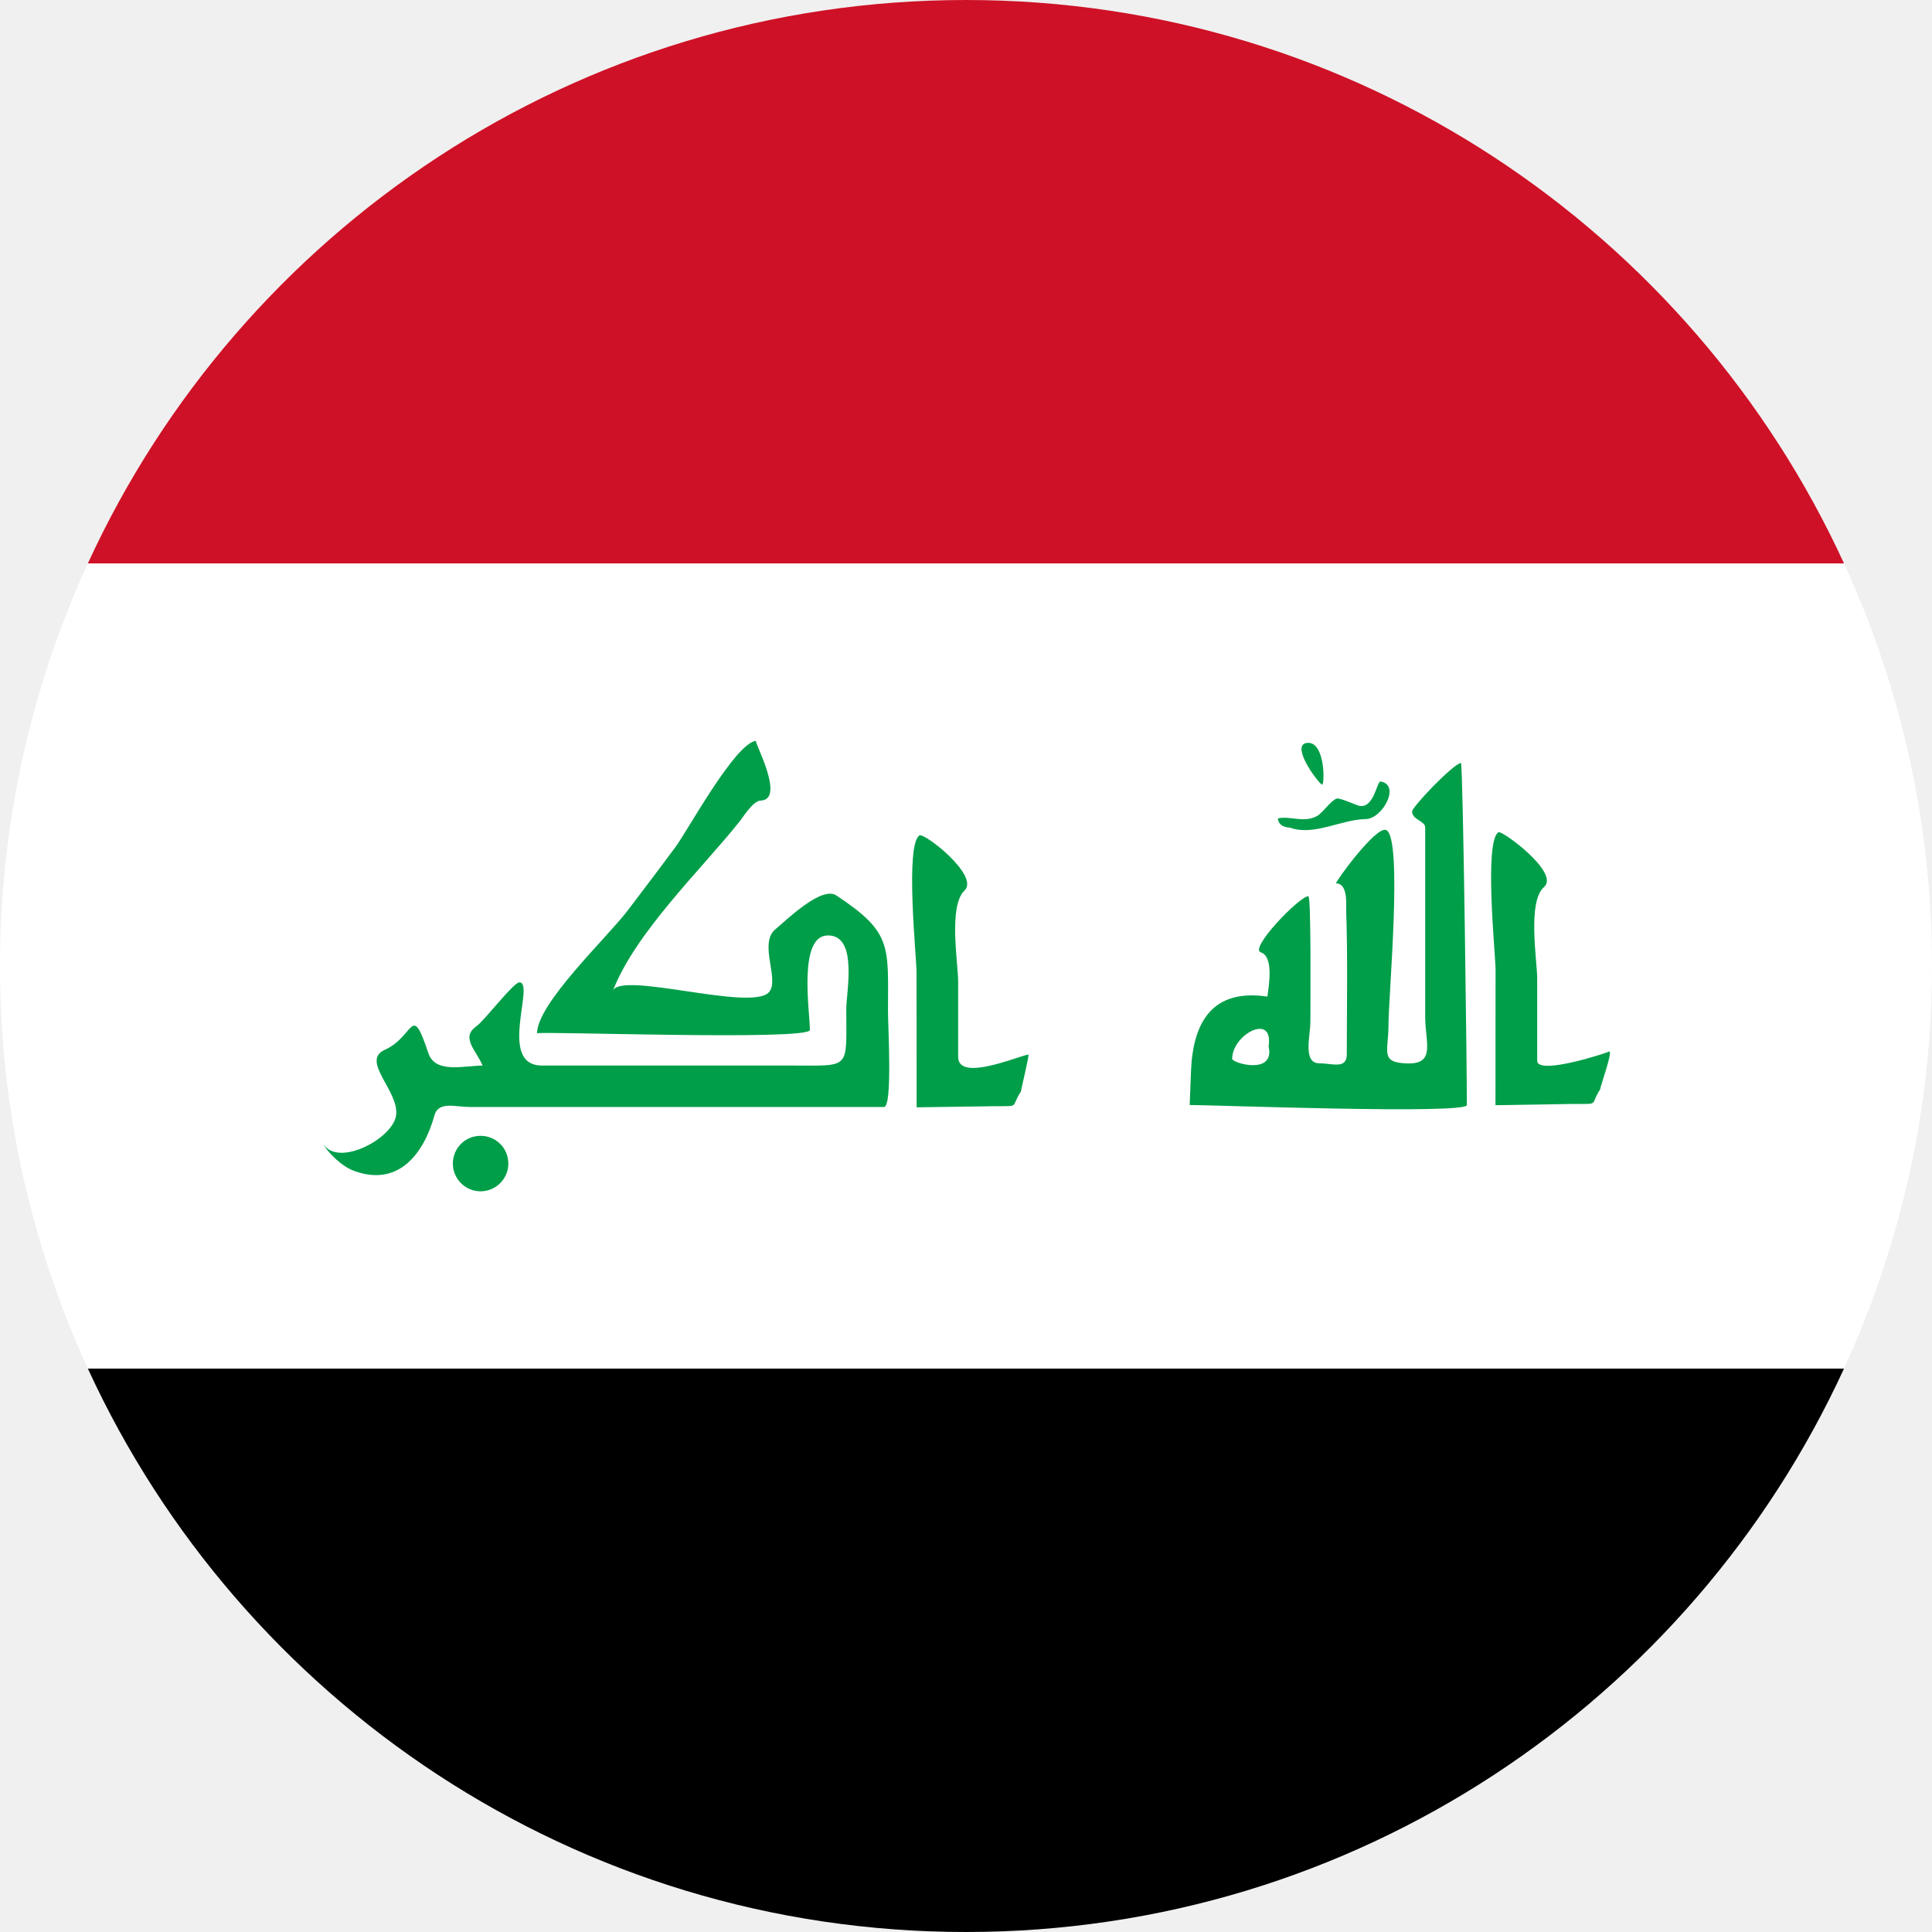
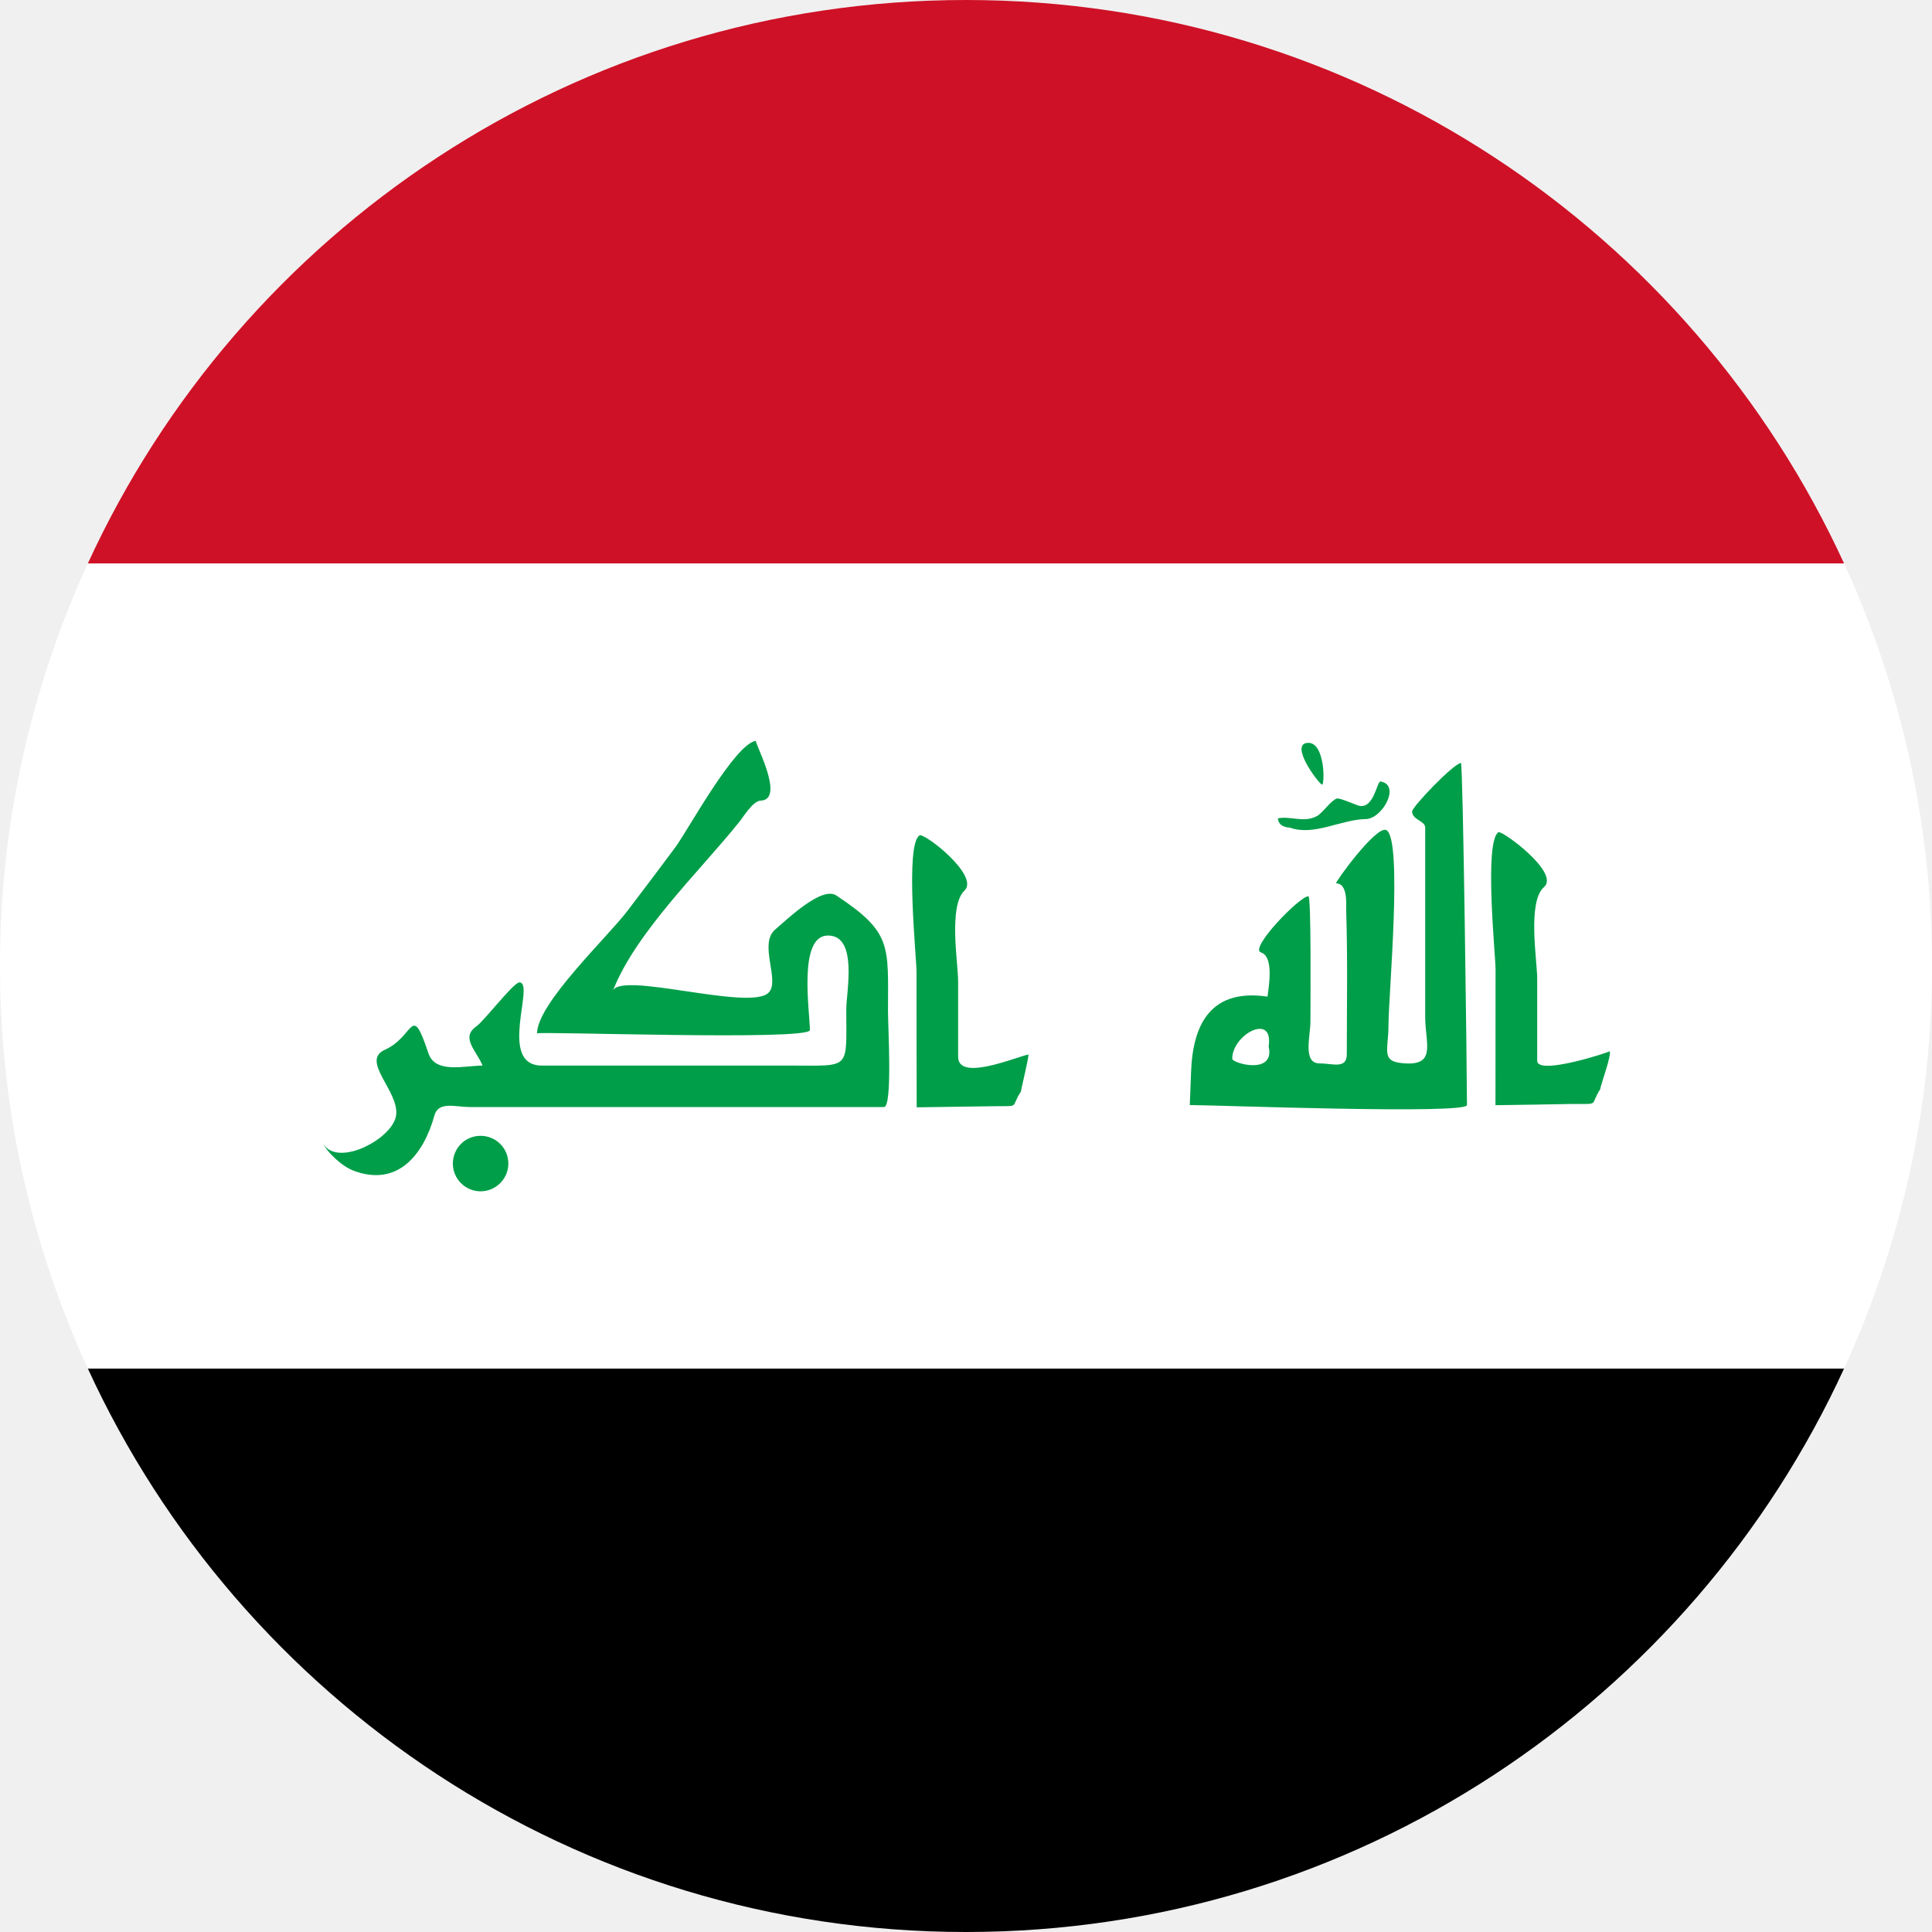
- <svg xmlns="http://www.w3.org/2000/svg" version="1.0" id="Layer_1" x="0px" y="0px" width="40px" height="40px" viewBox="-8 -8 40 40" enable-background="new -8 -8 40 40" xml:space="preserve">
+ <svg xmlns="http://www.w3.org/2000/svg" version="1.0" id="Layer_1" x="0px" y="0px" width="40px" height="40px" viewBox="0 0 40 40" enable-background="new 0 0 40 40" xml:space="preserve">
  <g>
    <g>
      <g>
-         <path d="M12,32c8.068,0,15.018-4.785,18.179-11.667H-6.182C-3.022,27.215,3.93,32,12,32z" />
-         <path fill="#CE1126" d="M12-8C3.93-8-3.022-3.218-6.182,3.667h36.361C27.018-3.218,20.068-8,12-8z" />
-         <path fill="#FFFFFF" d="M-8,12c0,2.977,0.655,5.794,1.818,8.333h36.361C31.343,17.794,32,14.976,32,12     c0-2.975-0.657-5.797-1.821-8.333H-6.182C-7.345,6.202-8,9.023-8,12z" />
+         <path d="M20,40c8.068,0,15.018-4.785,18.18-11.667H1.818C4.978,35.215,11.93,40,20,40z" />
+         <path fill="#CE1126" d="M20,0C11.93,0,4.978,4.782,1.818,11.667H38.18C35.018,4.782,28.068,0,20,0z" />
+         <path fill="#FFFFFF" d="M0,20c0,2.977,0.655,5.794,1.818,8.333H38.18C39.343,25.794,40,22.977,40,20     c0-2.975-0.657-5.797-1.82-8.333H1.818C0.655,14.202,0,17.023,0,20z" />
      </g>
      <g>
        <g>
          <g>
-             <path fill="#009E49" d="M22.247,7.795c-0.172,0.03-1.011,0.912-1.011,1.005c0,0.176,0.271,0.193,0.271,0.333       c0,0.229,0,0.454,0,0.684c0,1.075,0,2.155,0,3.231c0,0.537,0.225,0.99-0.379,0.969c-0.561-0.02-0.381-0.239-0.381-0.796       c0-0.608,0.299-3.844-0.043-4.034c-0.205-0.113-1.082,1.102-1.041,1.102c0.244,0,0.208,0.436,0.208,0.558       c0.034,0.993,0.013,1.99,0.013,2.982c0,0.314-0.301,0.186-0.566,0.186c-0.352,0-0.188-0.566-0.188-0.865       c0-0.353,0.018-2.595-0.042-2.595c-0.183,0-1.23,1.084-0.985,1.162c0.273,0.086,0.166,0.697,0.137,0.916       c-1.147-0.168-1.544,0.536-1.582,1.555c-0.01,0.231-0.016,0.461-0.027,0.69c0.513,0,5.739,0.198,5.739,0       C22.371,14.168,22.291,7.785,22.247,7.795z M17.511,13.921c0-0.505,0.863-0.964,0.754-0.258       C18.404,14.269,17.511,14.012,17.511,13.921z" />
-             <path fill="#009E49" d="M22.964,12.072c0-0.295-0.244-2.648,0.06-2.842c0.067-0.046,1.284,0.84,0.942,1.137       c-0.348,0.304-0.14,1.525-0.14,1.894c0,0.567,0,1.134,0,1.701c0,0.316,1.511-0.184,1.497-0.196       c0.056,0.054-0.184,0.699-0.193,0.787c-0.223,0.342,0.007,0.3-0.566,0.303c-0.535,0.01-1.069,0.017-1.602,0.026       C22.964,13.943,22.964,13.009,22.964,12.072z" />
-             <path fill="#009E49" d="M18.712,9.137c-0.162-0.011-0.245-0.076-0.255-0.194C18.733,8.89,18.982,9.04,19.259,8.9       c0.114-0.057,0.298-0.329,0.417-0.367c0.059-0.02,0.413,0.14,0.466,0.151c0.309,0.059,0.364-0.516,0.442-0.504       c0.423,0.071,0.036,0.773-0.306,0.778C19.769,8.965,19.205,9.313,18.712,9.137z" />
-             <path fill="#009E49" d="M19.368,8.245c-0.112-0.077-0.647-0.815-0.314-0.863C19.446,7.325,19.43,8.287,19.368,8.245z" />
+             <path fill="#009E49" d="M30.247,15.795c-0.172,0.03-1.011,0.912-1.011,1.005c0,0.176,0.271,0.193,0.271,0.333       c0,0.229,0,0.454,0,0.684c0,1.075,0,2.155,0,3.231c0,0.537,0.226,0.99-0.379,0.97c-0.562-0.021-0.381-0.24-0.381-0.797       c0-0.607,0.299-3.844-0.043-4.034c-0.205-0.113-1.082,1.102-1.041,1.102c0.244,0,0.208,0.436,0.208,0.558       c0.033,0.993,0.013,1.99,0.013,2.982c0,0.313-0.301,0.187-0.565,0.187c-0.353,0-0.188-0.566-0.188-0.865       c0-0.354,0.019-2.595-0.042-2.595c-0.184,0-1.23,1.084-0.984,1.162c0.272,0.086,0.166,0.697,0.137,0.916       c-1.147-0.168-1.545,0.536-1.582,1.555c-0.01,0.231-0.016,0.461-0.027,0.69c0.514,0,5.739,0.198,5.739,0       C30.371,22.168,30.291,15.785,30.247,15.795z M25.512,21.921c0-0.505,0.862-0.964,0.754-0.258       C26.404,22.27,25.512,22.012,25.512,21.921z" />
+             <path fill="#009E49" d="M30.964,20.072c0-0.295-0.243-2.648,0.06-2.842c0.067-0.046,1.285,0.84,0.942,1.137       c-0.348,0.304-0.14,1.525-0.14,1.894c0,0.567,0,1.134,0,1.701c0,0.315,1.511-0.185,1.497-0.196       c0.056,0.055-0.185,0.699-0.193,0.787c-0.223,0.342,0.007,0.301-0.565,0.303c-0.535,0.011-1.069,0.018-1.603,0.026       C30.964,21.943,30.964,21.009,30.964,20.072z" />
+             <path fill="#009E49" d="M26.712,17.137c-0.162-0.011-0.245-0.076-0.255-0.194c0.275-0.053,0.525,0.097,0.802-0.043       c0.114-0.057,0.298-0.329,0.417-0.367c0.059-0.02,0.413,0.14,0.467,0.151c0.309,0.059,0.363-0.516,0.441-0.504       c0.423,0.071,0.036,0.773-0.307,0.778C27.77,16.965,27.205,17.313,26.712,17.137z" />
+             <path fill="#009E49" d="M27.368,16.245c-0.112-0.077-0.647-0.815-0.313-0.863C27.445,15.325,27.43,16.287,27.368,16.245z" />
          </g>
          <g>
-             <path fill="#009E49" d="M-0.672,16.241c-0.243-0.088-0.558-0.377-0.662-0.608c0.258,0.579,1.45-0.037,1.533-0.53       c0.084-0.498-0.741-1.133-0.237-1.366c0.627-0.274,0.545-1.015,0.909,0.072c0.142,0.42,0.728,0.257,1.12,0.252       c-0.132-0.317-0.46-0.579-0.128-0.813c0.164-0.114,0.768-0.909,0.89-0.909c0.336,0-0.465,1.722,0.468,1.722       c0.97,0,1.938,0,2.908,0c0.754,0,1.51,0,2.262,0c1.235,0,1.13,0.093,1.13-1.164c0-0.36,0.247-1.526-0.375-1.53       c-0.632-0.006-0.378,1.583-0.378,1.957c0,0.227-5.649,0.021-5.649,0.07c0-0.62,1.465-1.998,1.874-2.54       c0.332-0.437,0.665-0.875,0.992-1.317c0.256-0.347,1.231-2.145,1.667-2.2c-0.05,0.005,0.622,1.22,0.097,1.238       C7.587,8.581,7.383,8.923,7.302,9.021C6.493,10.03,5.16,11.305,4.69,12.51c0.178-0.403,2.82,0.421,3.219,0.044       c0.254-0.24-0.211-1.009,0.139-1.309c0.237-0.2,0.963-0.908,1.267-0.706c1.163,0.768,1.07,1.04,1.07,2.402       c0,0.322,0.096,1.978-0.083,1.978c-1.692,0-3.383,0-5.075,0c-1.17,0-2.338,0-3.508,0c-0.283,0-0.644-0.127-0.725,0.175       C0.778,15.877,0.255,16.583-0.672,16.241z" />
-             <path fill="#009E49" d="M10.976,12.127c0-0.294-0.242-2.638,0.061-2.831c0.1-0.06,1.25,0.835,0.932,1.142       c-0.337,0.32-0.132,1.501-0.132,1.878c-0.001,0.521,0,1.044,0,1.563c0,0.516,1.163,0.018,1.453-0.047       c0.031-0.012-0.146,0.699-0.153,0.768c-0.228,0.339,0.01,0.297-0.564,0.303c-0.53,0.007-1.063,0.014-1.595,0.023       C10.976,13.989,10.976,13.062,10.976,12.127z" />
-             <path fill="#009E49" d="M2.525,16.092c0,0.312-0.258,0.573-0.575,0.573c-0.319,0-0.574-0.261-0.574-0.573       c0-0.322,0.255-0.576,0.574-0.576C2.267,15.516,2.525,15.77,2.525,16.092z" />
+             <path fill="#009E49" d="M7.328,24.241c-0.243-0.089-0.558-0.377-0.662-0.608c0.258,0.579,1.45-0.037,1.533-0.529       c0.084-0.498-0.741-1.134-0.237-1.367c0.627-0.273,0.545-1.014,0.909,0.072c0.142,0.42,0.728,0.258,1.12,0.252       c-0.132-0.316-0.46-0.578-0.128-0.812c0.164-0.114,0.768-0.909,0.89-0.909c0.336,0-0.465,1.722,0.468,1.722       c0.97,0,1.938,0,2.908,0c0.754,0,1.51,0,2.262,0c1.235,0,1.13,0.094,1.13-1.164c0-0.359,0.247-1.525-0.375-1.529       c-0.632-0.006-0.378,1.583-0.378,1.957c0,0.227-5.649,0.021-5.649,0.07c0-0.621,1.465-1.999,1.874-2.541       c0.332-0.437,0.665-0.875,0.992-1.317c0.256-0.347,1.231-2.145,1.667-2.2c-0.05,0.005,0.622,1.22,0.097,1.238       c-0.162,0.006-0.366,0.348-0.447,0.446c-0.809,1.009-2.142,2.284-2.612,3.489c0.178-0.403,2.82,0.422,3.219,0.045       c0.254-0.241-0.211-1.01,0.139-1.31c0.237-0.2,0.963-0.908,1.267-0.706c1.163,0.768,1.07,1.04,1.07,2.402       c0,0.322,0.096,1.978-0.083,1.978c-1.692,0-3.383,0-5.075,0c-1.17,0-2.338,0-3.508,0c-0.283,0-0.644-0.127-0.725,0.175       C8.778,23.877,8.255,24.583,7.328,24.241z" />
+             <path fill="#009E49" d="M18.976,20.127c0-0.294-0.242-2.638,0.061-2.831c0.1-0.06,1.25,0.835,0.932,1.142       c-0.337,0.32-0.132,1.501-0.132,1.878c-0.001,0.521,0,1.043,0,1.563c0,0.516,1.163,0.018,1.453-0.047       c0.03-0.012-0.146,0.699-0.153,0.768c-0.228,0.34,0.01,0.297-0.563,0.303c-0.53,0.008-1.063,0.015-1.595,0.023       C18.976,21.989,18.976,21.062,18.976,20.127z" />
+             <path fill="#009E49" d="M10.525,24.092c0,0.312-0.258,0.573-0.575,0.573c-0.319,0-0.574-0.261-0.574-0.573       c0-0.322,0.255-0.576,0.574-0.576C10.267,23.516,10.525,23.77,10.525,24.092z" />
          </g>
        </g>
      </g>
    </g>
  </g>
</svg>
